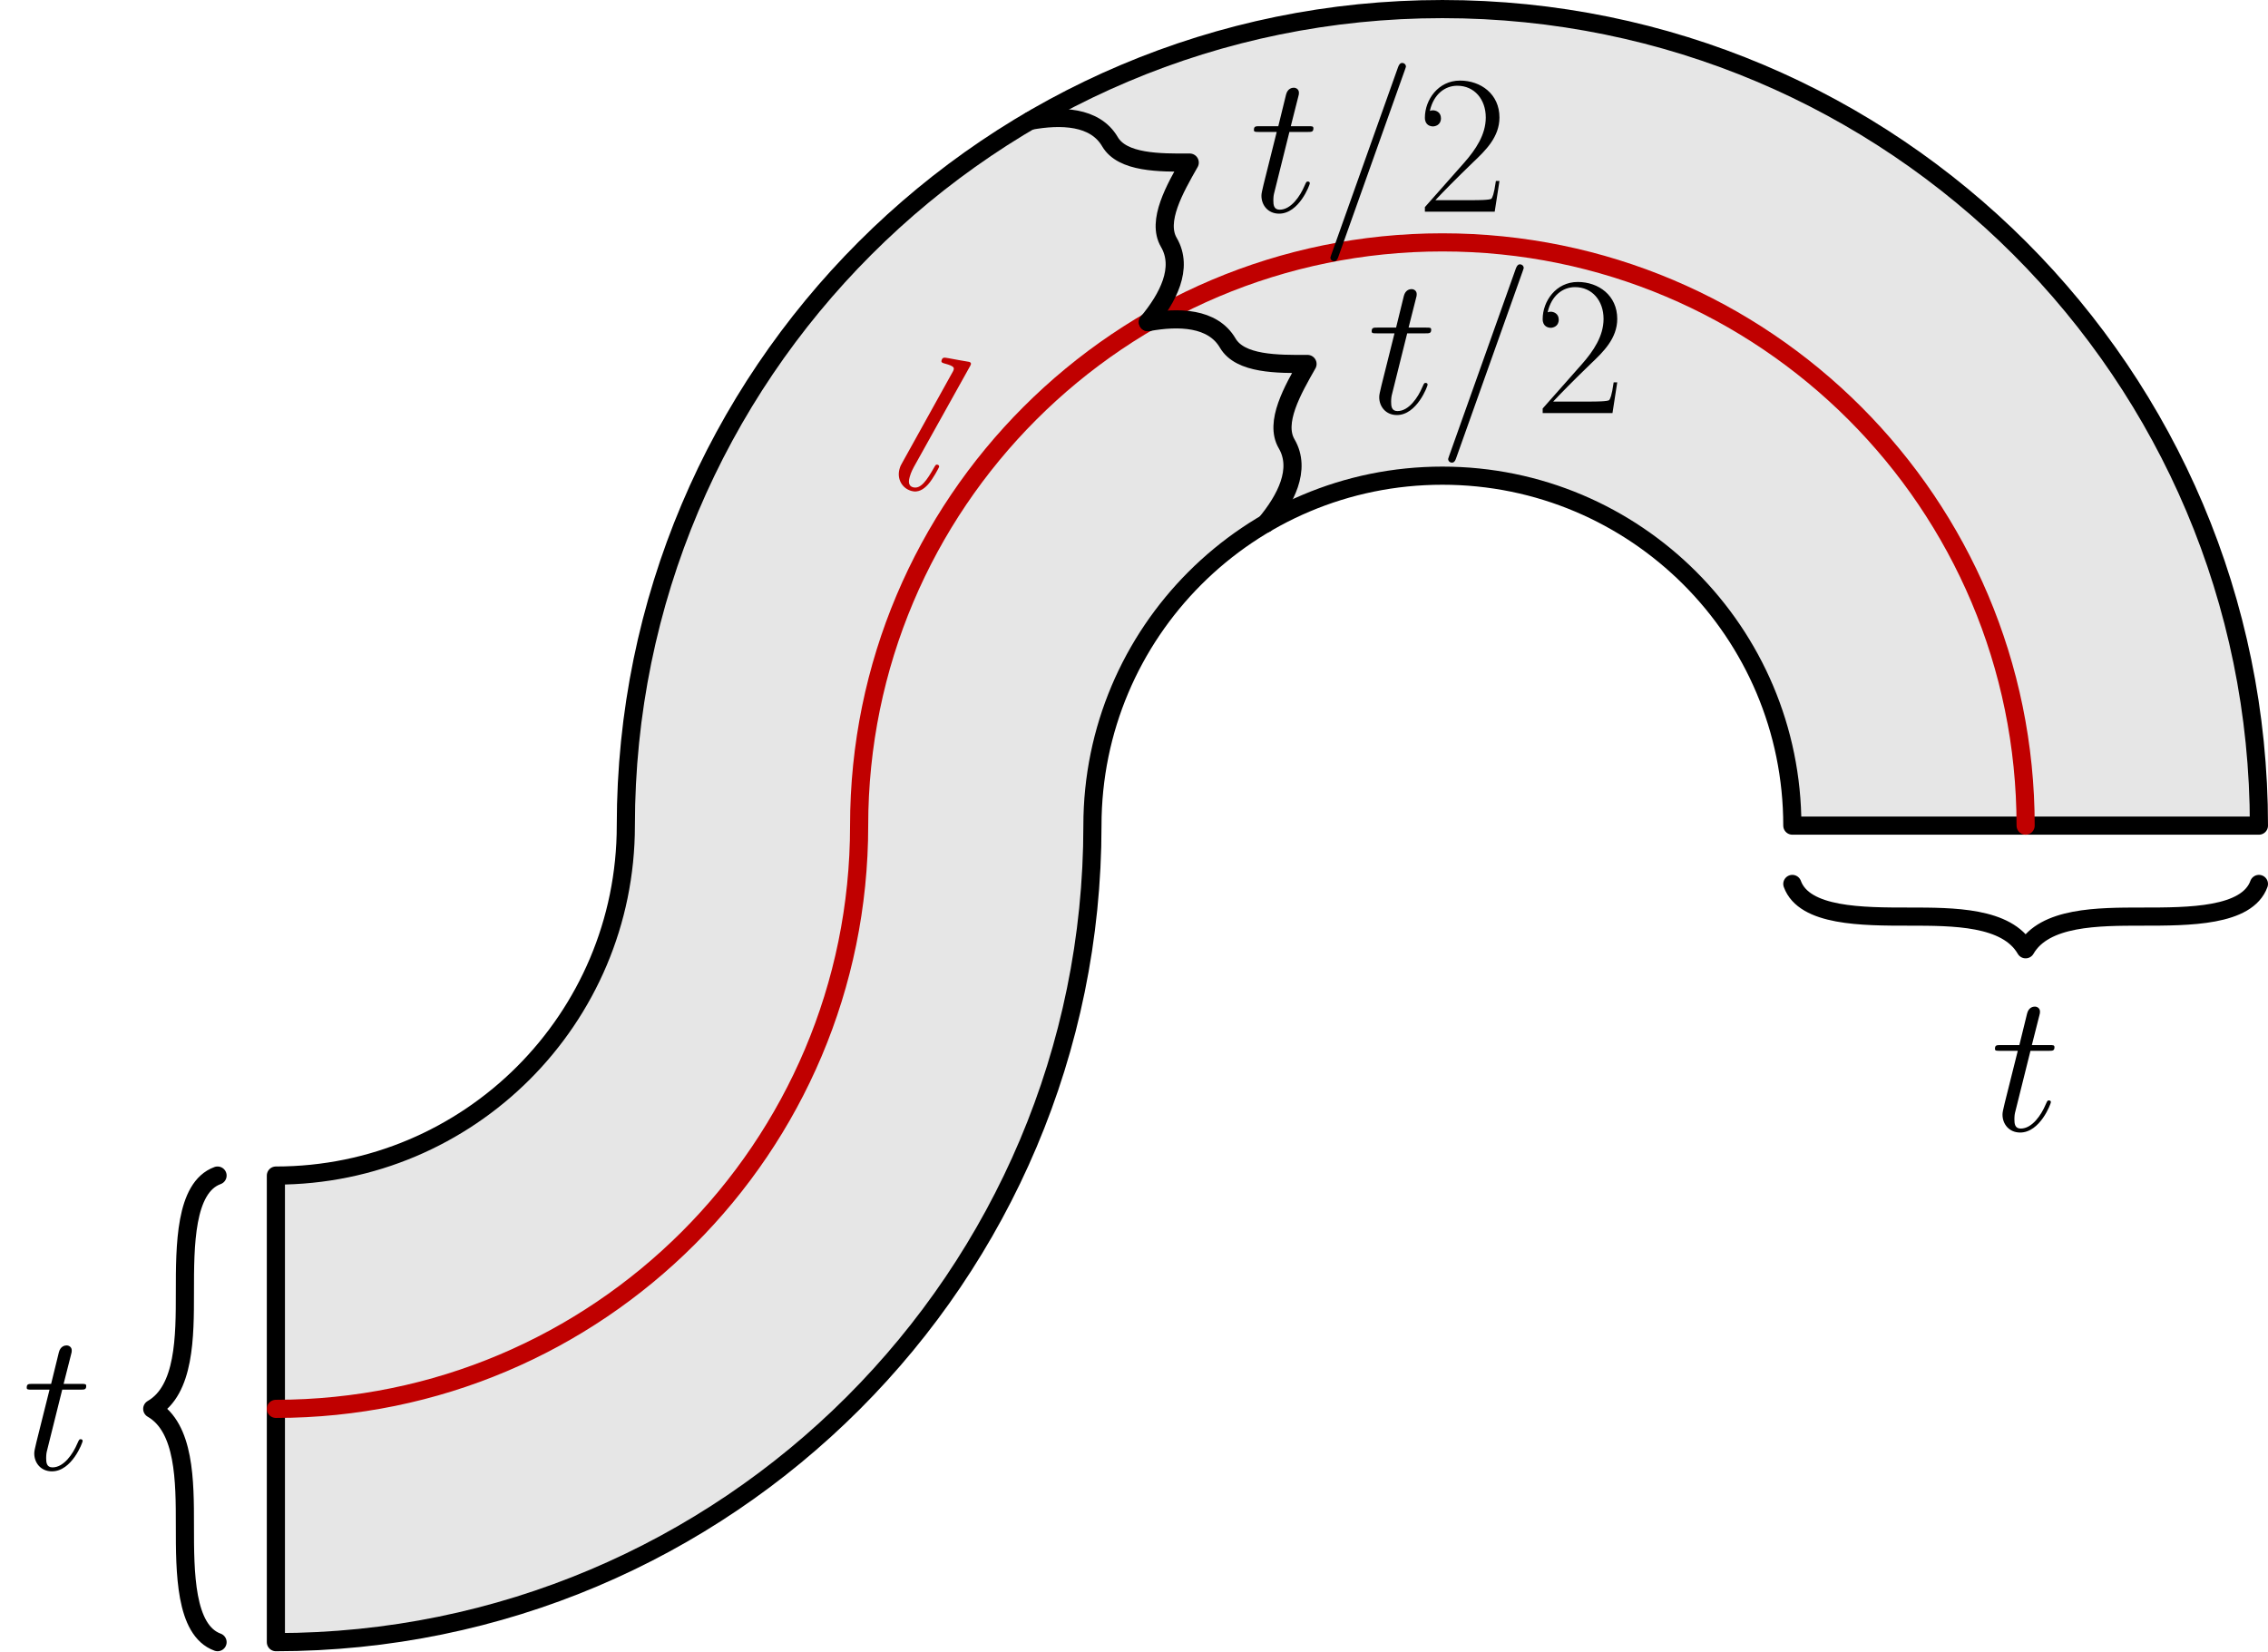
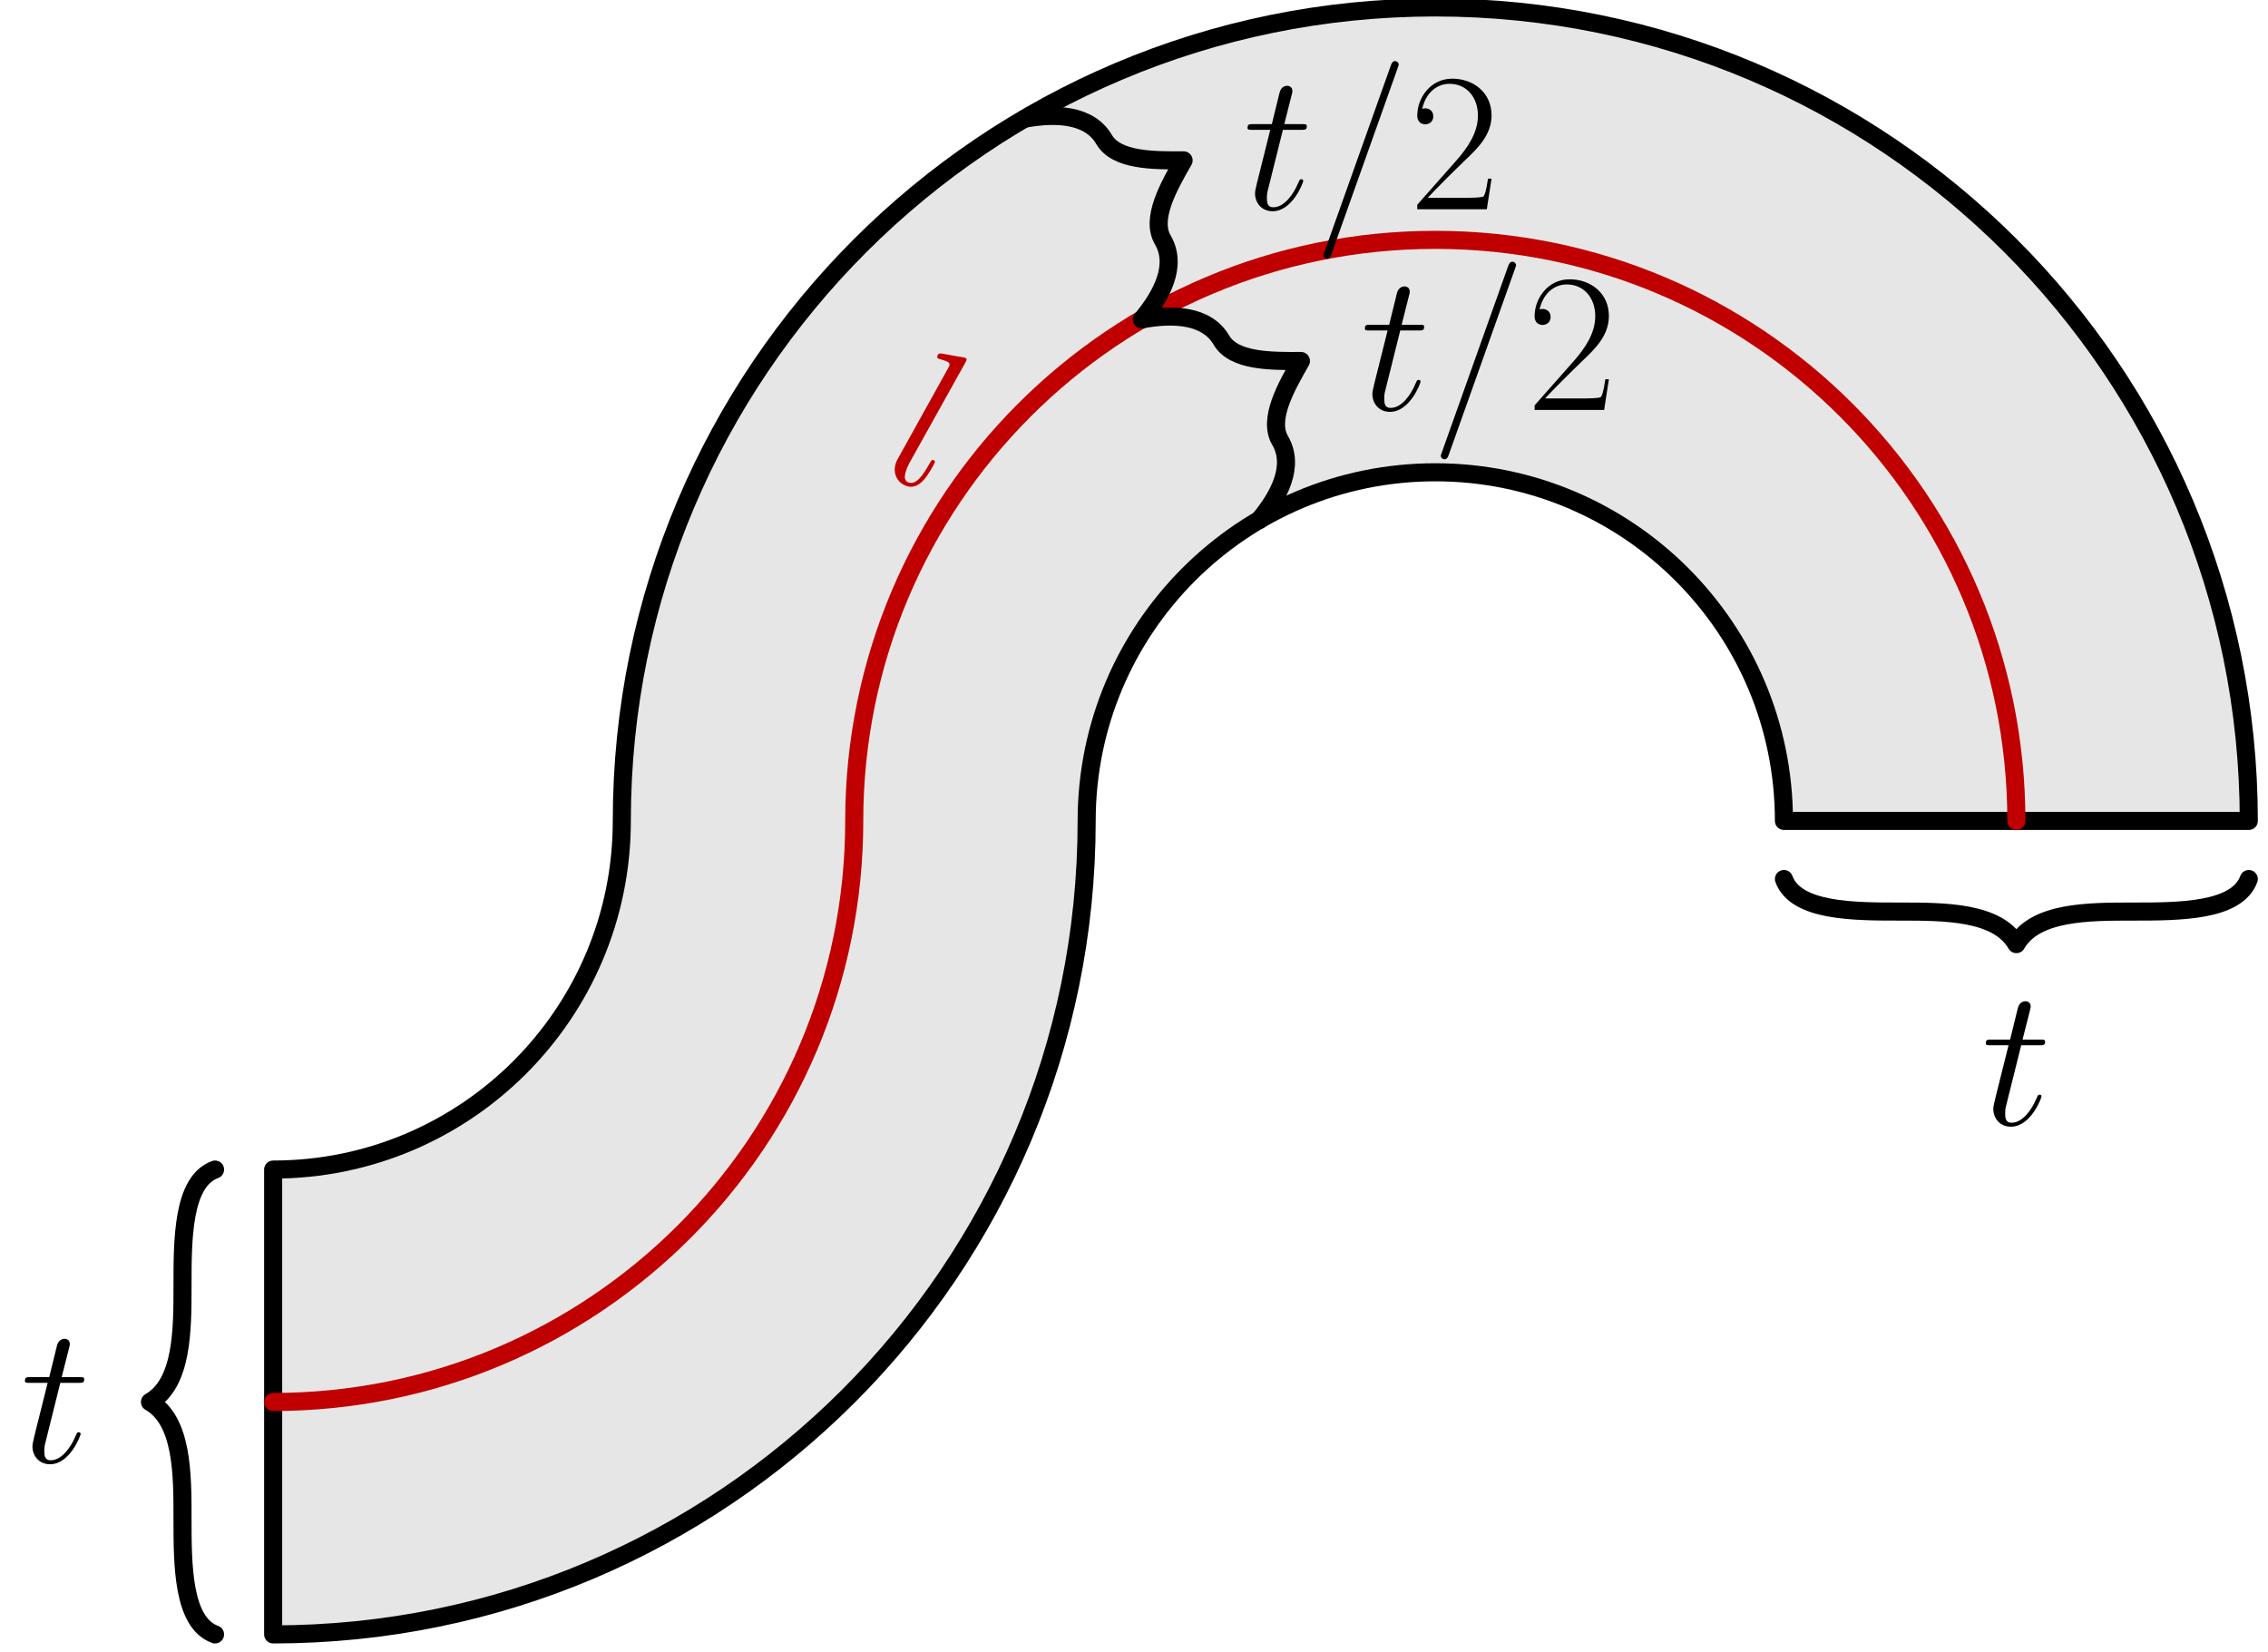
- <svg xmlns="http://www.w3.org/2000/svg" xmlns:xlink="http://www.w3.org/1999/xlink" height="206.379pt" version="1.1" viewBox="56.409 53.858 283.465 206.379" width="283.465pt">
+ <svg xmlns="http://www.w3.org/2000/svg" xmlns:xlink="http://www.w3.org/1999/xlink" height="207.153pt" version="1.1" viewBox="56.621 54.06 284.528 207.153" width="284.528pt">
  <defs>
-     <path d="M10.674 -17.739C10.674 -17.764 10.823 -18.137 10.823 -18.187C10.823 -18.486 10.574 -18.66 10.375 -18.66C10.251 -18.66 10.027 -18.66 9.828 -18.113L1.493 5.299C1.493 5.324 1.344 5.698 1.344 5.747C1.344 6.046 1.592 6.22 1.791 6.22C1.941 6.22 2.165 6.195 2.339 5.673L10.674 -17.739Z" id="g0-61" />
-     <path d="M6.32 -16.645C6.344 -16.744 6.394 -16.893 6.394 -17.018C6.394 -17.267 6.145 -17.267 6.096 -17.267C6.071 -17.267 5.175 -17.192 4.727 -17.142C4.304 -17.117 3.931 -17.068 3.483 -17.043C2.886 -16.993 2.712 -16.968 2.712 -16.52C2.712 -16.271 2.961 -16.271 3.21 -16.271C4.478 -16.271 4.478 -16.048 4.478 -15.799C4.478 -15.699 4.478 -15.649 4.354 -15.202L1.269 -2.861C1.194 -2.588 1.144 -2.388 1.144 -1.99C1.144 -0.746 2.065 0.249 3.334 0.249C4.155 0.249 4.702 -0.299 5.1 -1.07C5.523 -1.891 5.872 -3.458 5.872 -3.558C5.872 -3.682 5.772 -3.782 5.623 -3.782C5.399 -3.782 5.374 -3.657 5.275 -3.284C4.827 -1.567 4.379 -0.249 3.384 -0.249C2.637 -0.249 2.637 -1.045 2.637 -1.393C2.637 -1.493 2.637 -2.015 2.811 -2.712L6.32 -16.645Z" id="g0-108" />
-     <path d="M5.001 -10.002H7.29C7.763 -10.002 8.011 -10.002 8.011 -10.45C8.011 -10.723 7.862 -10.723 7.364 -10.723H5.175L6.096 -14.356C6.195 -14.704 6.195 -14.754 6.195 -14.928C6.195 -15.326 5.872 -15.55 5.548 -15.55C5.349 -15.55 4.777 -15.475 4.578 -14.679L3.608 -10.723H1.269C0.771 -10.723 0.547 -10.723 0.547 -10.251C0.547 -10.002 0.722 -10.002 1.194 -10.002H3.409L1.766 -3.433C1.567 -2.563 1.493 -2.314 1.493 -1.99C1.493 -0.821 2.314 0.249 3.707 0.249C6.22 0.249 7.564 -3.384 7.564 -3.558C7.564 -3.707 7.464 -3.782 7.315 -3.782C7.265 -3.782 7.165 -3.782 7.116 -3.682C7.091 -3.657 7.066 -3.632 6.892 -3.234C6.369 -1.99 5.225 -0.249 3.782 -0.249C3.035 -0.249 2.986 -0.871 2.986 -1.418C2.986 -1.443 2.986 -1.916 3.06 -2.214L5.001 -10.002Z" id="g0-116" />
-     <path d="M10.375 -3.856H9.927C9.678 -2.09 9.479 -1.791 9.38 -1.642C9.255 -1.443 7.464 -1.443 7.116 -1.443H2.339C3.234 -2.413 4.976 -4.18 7.091 -6.22C8.608 -7.663 10.375 -9.355 10.375 -11.818C10.375 -14.754 8.036 -16.446 5.424 -16.446C2.687 -16.446 1.02 -14.032 1.02 -11.793C1.02 -10.823 1.742 -10.698 2.04 -10.698C2.289 -10.698 3.035 -10.848 3.035 -11.719C3.035 -12.49 2.388 -12.714 2.04 -12.714C1.891 -12.714 1.742 -12.689 1.642 -12.639C2.115 -14.754 3.558 -15.799 5.076 -15.799C7.24 -15.799 8.658 -14.082 8.658 -11.818C8.658 -9.653 7.389 -7.787 5.971 -6.17L1.02 -0.572V0H9.778L10.375 -3.856Z" id="g1-50" />
+     <path d="M10.634 -17.673C10.634 -17.698 10.782 -18.07 10.782 -18.119C10.782 -18.417 10.534 -18.59 10.336 -18.59C10.212 -18.59 9.989 -18.59 9.791 -18.045L1.487 5.28C1.487 5.304 1.339 5.676 1.339 5.726C1.339 6.023 1.586 6.197 1.785 6.197C1.933 6.197 2.156 6.172 2.33 5.651L10.634 -17.673Z" id="g0-61" />
+     <path d="M6.296 -16.582C6.321 -16.682 6.37 -16.83 6.37 -16.954C6.37 -17.202 6.122 -17.202 6.073 -17.202C6.048 -17.202 5.156 -17.128 4.71 -17.078C4.288 -17.053 3.916 -17.004 3.47 -16.979C2.875 -16.93 2.702 -16.905 2.702 -16.459C2.702 -16.211 2.95 -16.211 3.198 -16.211C4.462 -16.211 4.462 -15.988 4.462 -15.74C4.462 -15.641 4.462 -15.591 4.338 -15.145L1.264 -2.851C1.19 -2.578 1.14 -2.38 1.14 -1.983C1.14 -0.744 2.057 0.248 3.321 0.248C4.139 0.248 4.685 -0.297 5.081 -1.066C5.503 -1.884 5.85 -3.445 5.85 -3.545C5.85 -3.668 5.751 -3.768 5.602 -3.768C5.379 -3.768 5.354 -3.644 5.255 -3.272C4.809 -1.562 4.363 -0.248 3.371 -0.248C2.627 -0.248 2.627 -1.041 2.627 -1.388C2.627 -1.487 2.627 -2.008 2.801 -2.702L6.296 -16.582Z" id="g0-108" />
+     <path d="M4.982 -9.964H7.263C7.734 -9.964 7.981 -9.964 7.981 -10.411C7.981 -10.683 7.833 -10.683 7.337 -10.683H5.156L6.073 -14.302C6.172 -14.649 6.172 -14.699 6.172 -14.872C6.172 -15.269 5.85 -15.492 5.528 -15.492C5.329 -15.492 4.759 -15.418 4.561 -14.624L3.594 -10.683H1.264C0.768 -10.683 0.545 -10.683 0.545 -10.212C0.545 -9.964 0.719 -9.964 1.19 -9.964H3.396L1.76 -3.421C1.562 -2.553 1.487 -2.305 1.487 -1.983C1.487 -0.818 2.305 0.248 3.693 0.248C6.197 0.248 7.535 -3.371 7.535 -3.545C7.535 -3.693 7.436 -3.768 7.287 -3.768C7.238 -3.768 7.139 -3.768 7.089 -3.668C7.064 -3.644 7.04 -3.619 6.866 -3.222C6.345 -1.983 5.205 -0.248 3.768 -0.248C3.024 -0.248 2.974 -0.868 2.974 -1.413C2.974 -1.438 2.974 -1.909 3.049 -2.206L4.982 -9.964Z" id="g0-116" />
+     <path d="M10.336 -3.842H9.89C9.642 -2.082 9.444 -1.785 9.345 -1.636C9.221 -1.438 7.436 -1.438 7.089 -1.438H2.33C3.222 -2.404 4.957 -4.164 7.064 -6.197C8.576 -7.634 10.336 -9.32 10.336 -11.774C10.336 -14.699 8.006 -16.384 5.404 -16.384C2.677 -16.384 1.016 -13.98 1.016 -11.749C1.016 -10.782 1.735 -10.658 2.033 -10.658C2.28 -10.658 3.024 -10.807 3.024 -11.675C3.024 -12.443 2.38 -12.666 2.033 -12.666C1.884 -12.666 1.735 -12.641 1.636 -12.592C2.107 -14.699 3.545 -15.74 5.057 -15.74C7.213 -15.74 8.626 -14.03 8.626 -11.774C8.626 -9.617 7.362 -7.758 5.949 -6.147L1.016 -0.57V0H9.741L10.336 -3.842Z" id="g1-50" />
  </defs>
-   <g id="page1" transform="matrix(0.996264 0 0 0.996264 0 0)">
-     <g transform="matrix(1 0 0 1 237.572 157.637)">
+   <g id="page1">
+     <g transform="matrix(0.996264 0 0 0.996264 236.684 157.048)">
      <path d="M -146.341 43.902C -122.094 43.902 -102.438 24.247 -102.438 -0L -102.438 -7.53733e-14C -102.438 -56.575 -56.575 -102.438 0 -102.438C 56.575 -102.438 102.438 -56.575 102.438 0L 43.902 0C 43.902 -24.247 24.247 -43.902 0 -43.902C -24.247 -43.902 -43.902 -24.247 -43.902 -3.23028e-14L -43.902 -0C -43.902 56.575 -89.765 102.438 -146.341 102.438L -146.341 43.902Z" fill="#e6e6e6" />
    </g>
-     <g transform="matrix(1 0 0 1 237.572 157.637)">
+     <g transform="matrix(0.996264 0 0 0.996264 236.684 157.048)">
      <path d="M -146.341 43.902C -122.094 43.902 -102.438 24.247 -102.438 -0L -102.438 -7.53733e-14C -102.438 -56.575 -56.575 -102.438 0 -102.438C 56.575 -102.438 102.438 -56.575 102.438 0L 43.902 0C 43.902 -24.247 24.247 -43.902 0 -43.902C -24.247 -43.902 -43.902 -24.247 -43.902 -3.23028e-14L -43.902 -0C -43.902 56.575 -89.765 102.438 -146.341 102.438L -146.341 43.902Z" fill="none" stroke="#000000" stroke-linecap="round" stroke-linejoin="round" stroke-miterlimit="10.037" stroke-width="2.276" />
    </g>
-     <g transform="matrix(1 0 0 1 237.572 157.637)">
+     <g transform="matrix(0.996264 0 0 0.996264 236.684 157.048)">
      <path d="M -146.341 73.17C -105.93 73.17 -73.17 40.411 -73.17 -0L -73.17 -5.38381e-14C -73.17 -40.411 -40.411 -73.17 0 -73.17C 40.411 -73.17 73.17 -40.411 73.17 0" fill="none" stroke="#c00000" stroke-linecap="round" stroke-linejoin="round" stroke-miterlimit="10.037" stroke-width="2.276" />
    </g>
    <g fill="#bf0000" transform="matrix(0.965926 0.258819 -0.258819 0.965926 33.3443 -42.3915)">
-       <use x="170.533" xlink:href="#g0-108" y="116.791" />
+       <use x="169.896" xlink:href="#g0-108" y="116.355" />
    </g>
-     <g transform="matrix(1 0 0 1 237.572 157.637)">
+     <g transform="matrix(0.996264 0 0 0.996264 236.684 157.048)">
      <path d="M -153.658 102.438C -157.755 100.947 -157.755 93.639 -157.755 87.804C -157.755 82.235 -157.755 75.536 -161.853 73.17C -157.755 70.805 -157.755 64.106 -157.755 58.536C -157.755 52.702 -157.755 45.394 -153.658 43.902" fill="none" stroke="#000000" stroke-linecap="round" stroke-linejoin="round" stroke-miterlimit="10.037" stroke-width="2.276" />
    </g>
-     <use x="59.426" xlink:href="#g0-116" y="238.398" />
-     <g transform="matrix(1 0 0 1 237.572 157.637)">
+     <use x="59.204" xlink:href="#g0-116" y="237.508" />
+     <g transform="matrix(0.996264 0 0 0.996264 236.684 157.048)">
      <path d="M 102.438 7.317C 100.947 11.415 93.639 11.415 87.804 11.415C 82.235 11.415 75.536 11.415 73.17 15.512C 70.805 11.415 64.106 11.415 58.536 11.415C 52.702 11.415 45.394 11.415 43.902 7.317" fill="none" stroke="#000000" stroke-linecap="round" stroke-linejoin="round" stroke-miterlimit="10.037" stroke-width="2.276" />
    </g>
-     <use x="306.348" xlink:href="#g0-116" y="195.892" />
-     <g transform="matrix(1 0 0 1 237.572 157.637)">
+     <use x="305.203" xlink:href="#g0-116" y="195.16" />
+     <g transform="matrix(0.996264 0 0 0.996264 236.684 157.048)">
      <path d="M -36.94 -63.161C -33.097 -63.861 -28.812 -63.757 -26.93 -60.539C -25.368 -57.87 -20.715 -57.896 -16.919 -57.917C -18.799 -54.62 -21.103 -50.576 -19.542 -47.907C -17.66 -44.689 -19.67 -40.903 -22.164 -37.897" fill="none" stroke="#000000" stroke-linecap="round" stroke-linejoin="round" stroke-miterlimit="10.037" stroke-width="2.276" />
    </g>
-     <use x="228.156" xlink:href="#g0-116" y="105.88" />
-     <use x="236.953" xlink:href="#g0-61" y="105.88" />
-     <use x="249.134" xlink:href="#g1-50" y="105.88" />
-     <g transform="matrix(1 0 0 1 237.572 157.637)">
+     <use x="227.304" xlink:href="#g0-116" y="105.484" />
+     <use x="236.035" xlink:href="#g0-61" y="105.484" />
+     <use x="248.125" xlink:href="#g1-50" y="105.484" />
+     <g transform="matrix(0.996264 0 0 0.996264 236.684 157.048)">
      <path d="M -51.716 -88.426C -47.873 -89.126 -43.588 -89.022 -41.706 -85.804C -40.144 -83.134 -35.49 -83.16 -31.695 -83.181C -33.575 -79.884 -35.879 -75.841 -34.318 -73.171C -32.435 -69.953 -34.446 -66.168 -36.94 -63.161" fill="none" stroke="#000000" stroke-linecap="round" stroke-linejoin="round" stroke-miterlimit="10.037" stroke-width="2.276" />
    </g>
-     <use x="213.38" xlink:href="#g0-116" y="80.615" />
-     <use x="222.178" xlink:href="#g0-61" y="80.615" />
-     <use x="234.358" xlink:href="#g1-50" y="80.615" />
+     <use x="212.583" xlink:href="#g0-116" y="80.314" />
+     <use x="221.315" xlink:href="#g0-61" y="80.314" />
+     <use x="233.405" xlink:href="#g1-50" y="80.314" />
  </g>
</svg>
